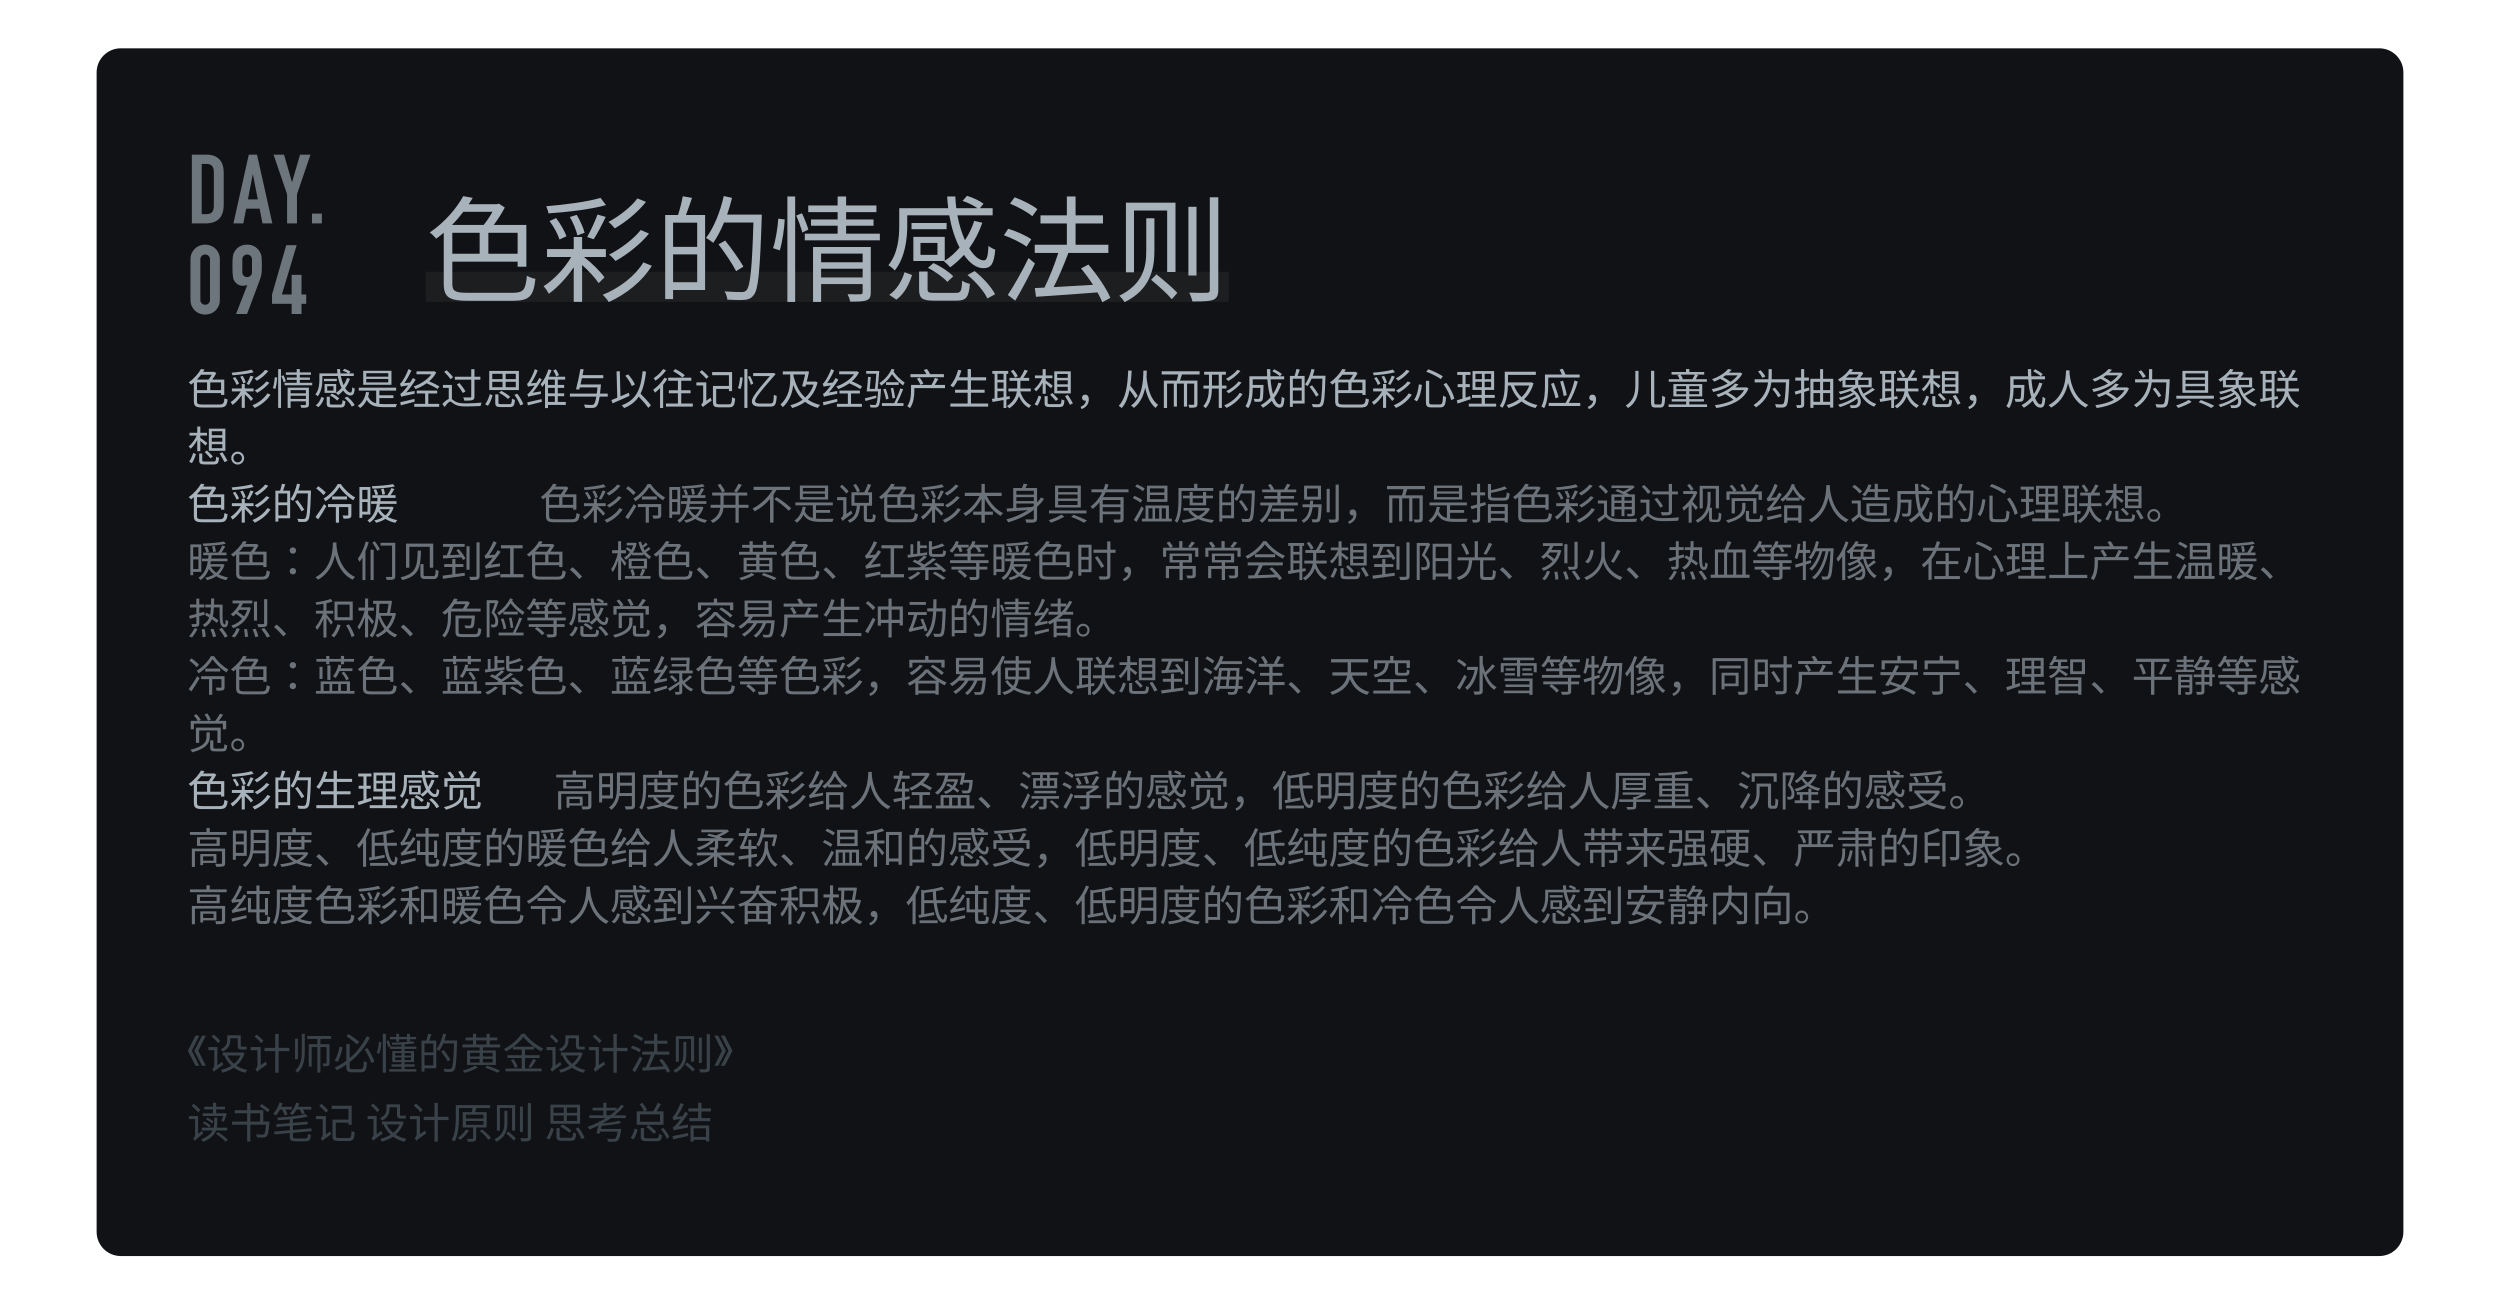
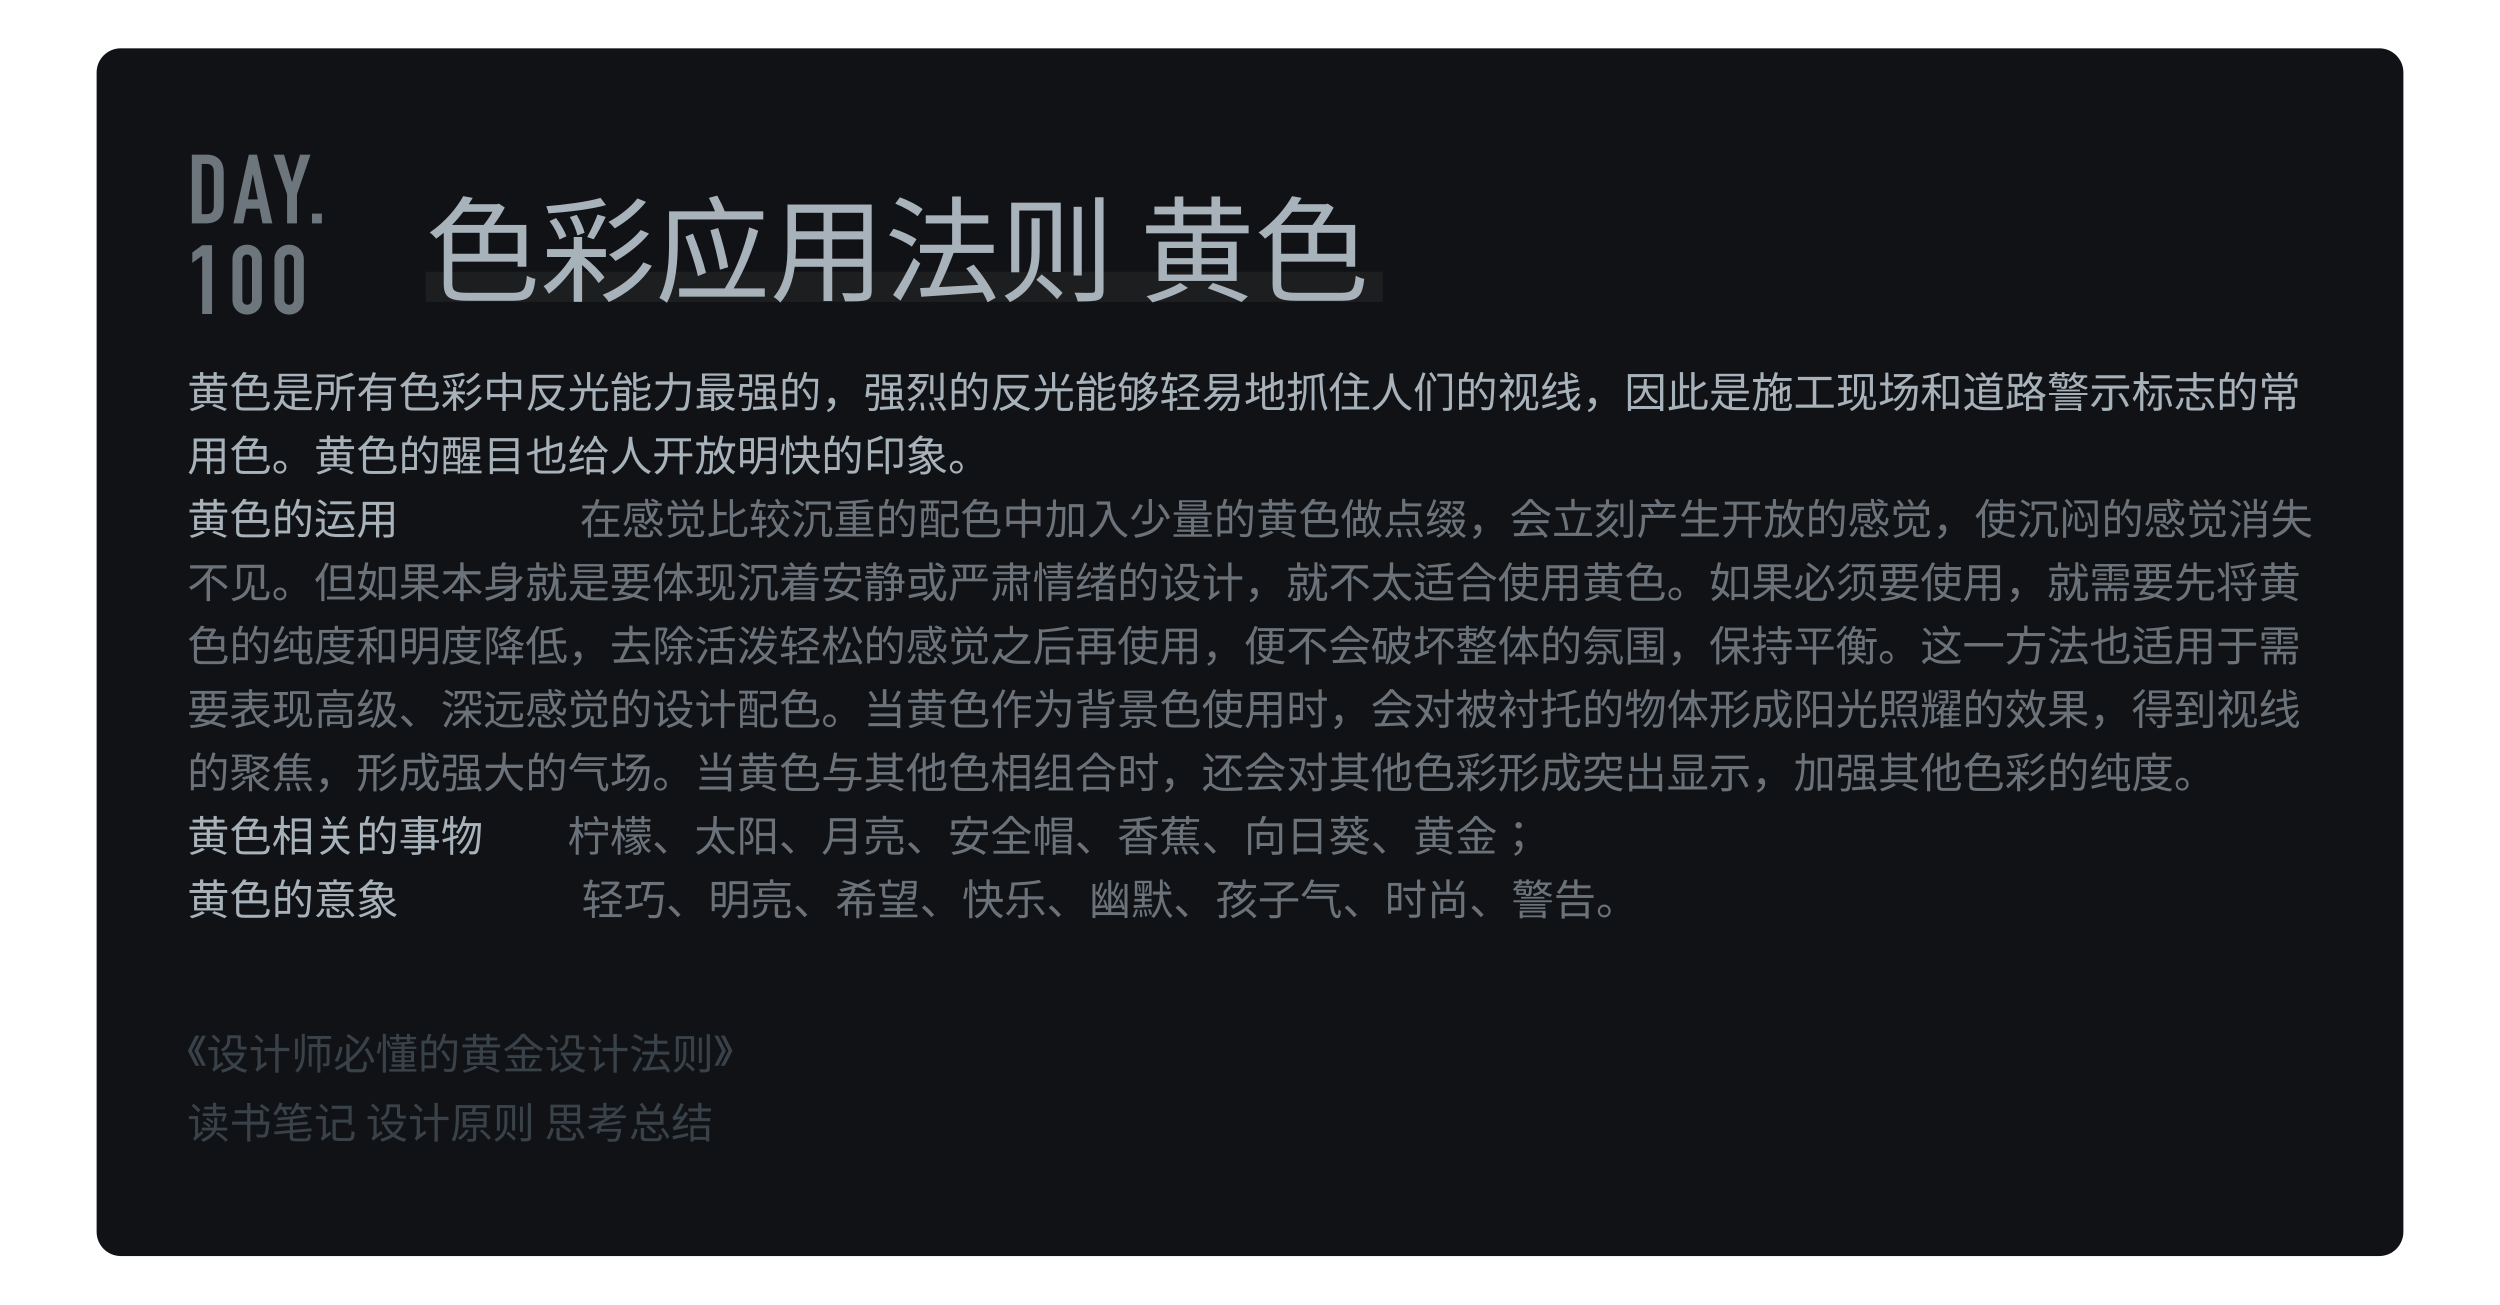
<svg xmlns="http://www.w3.org/2000/svg" width="828px" height="432px" viewBox="0 0 828 432" version="1.1">
-   <g id="94" stroke="none" stroke-width="1" fill="none" fill-rule="evenodd">
+   <g id="100" stroke="none" stroke-width="1" fill="none" fill-rule="evenodd">
    <g id="编组" transform="translate(32, 16)">
      <rect id="矩形" fill="#101216" x="0" y="0" width="764" height="400" rx="8" />
-       <path d="M31.536,58 L31.536,35.216 L36.368,35.216 C38.245,35.216 39.669,35.728 40.64,36.752 C41.611,37.776 42.096,39.227 42.096,41.104 L42.096,51.76 C42.096,53.893 41.579,55.467 40.544,56.48 C39.509,57.493 38.021,58 36.08,58 L31.536,58 Z M34.8,38.288 L34.8,54.928 L36.304,54.928 C37.221,54.928 37.872,54.699 38.256,54.24 C38.64,53.781 38.832,53.061 38.832,52.08 L38.832,41.104 C38.832,40.208 38.651,39.515 38.288,39.024 C37.925,38.533 37.264,38.288 36.304,38.288 L34.8,38.288 Z M53.376,50.032 L51.776,41.776 L51.712,41.776 L50.112,50.032 L53.376,50.032 Z M45.312,58 L50.4,35.216 L53.12,35.216 L58.208,58 L54.944,58 L53.984,53.104 L49.536,53.104 L48.576,58 L45.312,58 Z M63.088,58 L63.088,48.368 L58.608,35.216 L62.064,35.216 L64.688,44.272 L64.752,44.272 L67.376,35.216 L70.832,35.216 L66.352,48.368 L66.352,58 L63.088,58 Z M71.328,58 L71.328,54.736 L74.592,54.736 L74.592,58 L71.328,58 Z M31.088,69.92 C31.088,69.152 31.221,68.469 31.488,67.872 C31.755,67.275 32.112,66.763 32.56,66.336 C33.008,65.909 33.525,65.584 34.112,65.36 C34.699,65.136 35.312,65.024 35.952,65.024 C36.592,65.024 37.205,65.136 37.792,65.36 C38.379,65.584 38.896,65.909 39.344,66.336 C39.792,66.763 40.149,67.275 40.416,67.872 C40.683,68.469 40.816,69.152 40.816,69.92 L40.816,83.296 C40.816,84.064 40.683,84.747 40.416,85.344 C40.149,85.941 39.792,86.453 39.344,86.88 C38.896,87.307 38.379,87.632 37.792,87.856 C37.205,88.08 36.592,88.192 35.952,88.192 C35.312,88.192 34.699,88.08 34.112,87.856 C33.525,87.632 33.008,87.307 32.56,86.88 C32.112,86.453 31.755,85.941 31.488,85.344 C31.221,84.747 31.088,84.064 31.088,83.296 L31.088,69.92 Z M34.352,83.296 C34.352,83.765 34.501,84.155 34.8,84.464 C35.099,84.773 35.483,84.928 35.952,84.928 C36.421,84.928 36.805,84.773 37.104,84.464 C37.403,84.155 37.552,83.765 37.552,83.296 L37.552,69.92 C37.552,69.451 37.403,69.061 37.104,68.752 C36.805,68.443 36.421,68.288 35.952,68.288 C35.483,68.288 35.099,68.443 34.8,68.752 C34.501,69.061 34.352,69.451 34.352,69.92 L34.352,83.296 Z M46.176,88 L49.888,78.432 L49.824,78.368 C49.717,78.453 49.552,78.523 49.328,78.576 C49.104,78.629 48.811,78.656 48.448,78.656 C47.872,78.656 47.339,78.517 46.848,78.24 C46.357,77.963 45.973,77.611 45.696,77.184 C45.547,76.971 45.429,76.741 45.344,76.496 C45.259,76.251 45.195,75.936 45.152,75.552 C45.099,75.232 45.06,74.842 45.036,74.381 L45.024,74.096 C45.008,73.656 44.998,73.129 44.994,72.515 L44.992,71.872 C44.992,71.232 45,70.69 45.016,70.246 L45.024,70.032 C45.041,69.648 45.072,69.308 45.116,69.013 L45.152,68.8 C45.195,68.48 45.264,68.203 45.36,67.968 C45.456,67.733 45.579,67.488 45.728,67.232 C46.155,66.528 46.725,65.984 47.44,65.6 C48.155,65.216 48.96,65.024 49.856,65.024 C50.752,65.024 51.552,65.221 52.256,65.616 C52.96,66.011 53.525,66.549 53.952,67.232 C54.101,67.488 54.229,67.733 54.336,67.968 C54.443,68.203 54.528,68.48 54.592,68.8 C54.635,69.141 54.667,69.552 54.688,70.032 L54.704,70.476 C54.715,70.873 54.72,71.339 54.72,71.872 L54.714,72.71 C54.709,73.052 54.7,73.354 54.688,73.616 L54.657,74.133 C54.639,74.375 54.618,74.592 54.592,74.784 C54.528,75.125 54.459,75.429 54.384,75.696 C54.309,75.963 54.219,76.245 54.112,76.544 L49.824,88 L46.176,88 Z M48.256,74.144 C48.256,74.635 48.416,75.029 48.736,75.328 C49.056,75.627 49.429,75.776 49.856,75.776 C50.283,75.776 50.656,75.627 50.976,75.328 C51.296,75.029 51.456,74.635 51.456,74.144 L51.456,69.92 C51.456,69.429 51.296,69.035 50.976,68.736 C50.656,68.437 50.283,68.288 49.856,68.288 C49.429,68.288 49.056,68.437 48.736,68.736 C48.416,69.035 48.256,69.429 48.256,69.92 L48.256,74.144 Z M64.592,88 L64.592,84.608 L58.096,84.608 L58.096,81.536 L62.8,65.216 L66.256,65.216 L61.36,81.536 L64.592,81.536 L64.592,75.04 L67.856,75.04 L67.856,81.536 L69.424,81.536 L69.424,84.608 L67.856,84.608 L67.856,88 L64.592,88 Z" id="DAY.094" fill="#6E767D" fill-rule="nonzero" />
+       <path d="M31.536,58 L31.536,35.216 L36.368,35.216 C38.245,35.216 39.669,35.728 40.64,36.752 C41.611,37.776 42.096,39.227 42.096,41.104 L42.096,51.76 C42.096,53.893 41.579,55.467 40.544,56.48 C39.509,57.493 38.021,58 36.08,58 L31.536,58 Z M34.8,38.288 L34.8,54.928 L36.304,54.928 C37.221,54.928 37.872,54.699 38.256,54.24 C38.64,53.781 38.832,53.061 38.832,52.08 L38.832,41.104 C38.832,40.208 38.651,39.515 38.288,39.024 C37.925,38.533 37.264,38.288 36.304,38.288 L34.8,38.288 Z M53.376,50.032 L51.776,41.776 L51.712,41.776 L50.112,50.032 L53.376,50.032 Z M45.312,58 L50.4,35.216 L53.12,35.216 L58.208,58 L54.944,58 L53.984,53.104 L49.536,53.104 L48.576,58 L45.312,58 Z M63.088,58 L63.088,48.368 L58.608,35.216 L62.064,35.216 L64.688,44.272 L64.752,44.272 L67.376,35.216 L70.832,35.216 L66.352,48.368 L66.352,58 L63.088,58 Z M71.328,58 L71.328,54.736 L74.592,54.736 L74.592,58 L71.328,58 Z M49.856,65.024 C50.496,65.024 51.109,65.136 51.696,65.36 C52.283,65.584 52.8,65.909 53.248,66.336 C53.696,66.763 54.053,67.275 54.32,67.872 C54.587,68.469 54.72,69.152 54.72,69.92 L54.72,83.296 C54.72,84.064 54.587,84.747 54.32,85.344 C54.053,85.941 53.696,86.453 53.248,86.88 C52.8,87.307 52.283,87.632 51.696,87.856 C51.109,88.08 50.496,88.192 49.856,88.192 C49.216,88.192 48.603,88.08 48.016,87.856 C47.429,87.632 46.912,87.307 46.464,86.88 C46.016,86.453 45.659,85.941 45.392,85.344 C45.125,84.747 44.992,84.064 44.992,83.296 L44.992,69.92 C44.992,69.152 45.125,68.469 45.392,67.872 C45.659,67.275 46.016,66.763 46.464,66.336 C46.912,65.909 47.429,65.584 48.016,65.36 C48.603,65.136 49.216,65.024 49.856,65.024 Z M63.76,65.024 C64.4,65.024 65.013,65.136 65.6,65.36 C66.187,65.584 66.704,65.909 67.152,66.336 C67.6,66.763 67.957,67.275 68.224,67.872 C68.491,68.469 68.624,69.152 68.624,69.92 L68.624,83.296 C68.624,84.064 68.491,84.747 68.224,85.344 C67.957,85.941 67.6,86.453 67.152,86.88 C66.704,87.307 66.187,87.632 65.6,87.856 C65.013,88.08 64.4,88.192 63.76,88.192 C63.12,88.192 62.507,88.08 61.92,87.856 C61.333,87.632 60.816,87.307 60.368,86.88 C59.92,86.453 59.563,85.941 59.296,85.344 C59.029,84.747 58.896,84.064 58.896,83.296 L58.896,69.92 C58.896,69.152 59.029,68.469 59.296,67.872 C59.563,67.275 59.92,66.763 60.368,66.336 C60.816,65.909 61.333,65.584 61.92,65.36 C62.507,65.136 63.12,65.024 63.76,65.024 Z M38.224,65.216 L38.224,88 L34.96,88 L34.96,68.672 L31.696,71.072 L31.696,67.616 L34.96,65.216 L38.224,65.216 Z M49.856,68.288 C49.387,68.288 49.003,68.443 48.704,68.752 C48.405,69.061 48.256,69.451 48.256,69.92 L48.256,83.296 C48.256,83.765 48.405,84.155 48.704,84.464 C49.003,84.773 49.387,84.928 49.856,84.928 C50.325,84.928 50.709,84.773 51.008,84.464 C51.307,84.155 51.456,83.765 51.456,83.296 L51.456,69.92 C51.456,69.451 51.307,69.061 51.008,68.752 C50.709,68.443 50.325,68.288 49.856,68.288 Z M63.76,68.288 C63.291,68.288 62.907,68.443 62.608,68.752 C62.309,69.061 62.16,69.451 62.16,69.92 L62.16,69.92 L62.16,83.296 C62.16,83.765 62.309,84.155 62.608,84.464 C62.907,84.773 63.291,84.928 63.76,84.928 C64.229,84.928 64.613,84.773 64.912,84.464 C65.211,84.155 65.36,83.765 65.36,83.296 L65.36,83.296 L65.36,69.92 C65.36,69.451 65.211,69.061 64.912,68.752 C64.613,68.443 64.229,68.288 63.76,68.288 Z" id="DAY.100" fill="#6E767D" fill-rule="nonzero" />
    </g>
-     <rect id="矩形" fill="#1D1E1F" x="141" y="90" width="266" height="10" />
-     <text id="色彩的情感法则" font-family="PingFangSC-Semibold, PingFang SC" font-size="38" font-weight="500" line-spacing="38" fill="#A8B2BA">
-       <tspan x="141" y="97">色彩的情感法则</tspan>
+     <rect id="矩形" fill="#1D1E1F" x="141" y="90" width="317" height="10" />
+     <text id="色彩应用法则-黄色" font-family="PingFangSC-Semibold, PingFang SC" font-size="38" font-weight="500" line-spacing="38" fill="#A8B2BA">
+       <tspan x="141" y="97">色彩应用法则 黄色</tspan>
    </text>
-     <text id="色彩情感是经过思维与以往记忆及经验产生联" font-family="PingFangSC-Regular, PingFang SC" font-size="14" font-weight="normal" line-spacing="19" fill="#A8B2BA">
-       <tspan x="62" y="134">色彩情感是经过思维与以往记忆及经验产生联想，从而形成的色彩心理反应，儿童多为抽象联想，成人多为具象联</tspan>
-       <tspan x="62" y="153">想。</tspan>
-       <tspan x="62" y="172" font-family="PingFangSC-Medium, PingFang SC" font-weight="400">色彩的冷暖 </tspan>
-       <tspan x="136.662" y="172">         </tspan>
-       <tspan x="178.62" y="172" fill-opacity="0.6">色彩冷暖并不是说色彩本身具有温度的差别，而是指色彩通过视觉给人造成的心理联想。</tspan>
-       <tspan x="62" y="191" fill-opacity="0.6">暖色：人们见到红色、橙色、黄色、红紫等暖色时，常常会联想到阳光、烈火、热血等物像，在心理上产生温暖、</tspan>
-       <tspan x="62" y="210" fill-opacity="0.6">热烈、积极、危险等感觉，容易产生冲动的情绪。</tspan>
-       <tspan x="62" y="229" fill-opacity="0.6">冷色：蓝色、蓝紫色、蓝绿色等色彩，容易使人联想到海洋、天空、冰雪等物像，同时产生安宁、理智、平静等感</tspan>
-       <tspan x="62" y="248" fill-opacity="0.6">觉。</tspan>
-       <tspan x="62" y="267" font-family="PingFangSC-Medium, PingFang SC" font-weight="400">色彩的生理感觉</tspan>
-       <tspan x="160" y="267">     </tspan>
-       <tspan x="183.31" y="267" fill-opacity="0.6">高明度的色彩给人轻盈、漂浮的感觉，低明度的色彩给人厚重、沉降的感受。</tspan>
-       <tspan x="62" y="286" fill-opacity="0.6">高明度、低纯度的暖色给人柔软、温和的感受，低明度、低纯度的色彩给人带来强硬、严肃的印象。</tspan>
-       <tspan x="62" y="305" fill-opacity="0.6">高纯度色彩和暖色令人感到兴奋积极，低纯度、低明度的色彩和冷色令人感到安静内向。</tspan>
+     <text id="黄色是所有色彩中反光能力最强的，强烈的反" font-family="PingFangSC-Regular, PingFang SC" font-size="14" font-weight="normal" line-spacing="21" fill="#A8B2BA">
+       <tspan x="62" y="135">黄色是所有色彩中反光能力最强的，强烈的反光能够轻易地抓住人们的视线，因此是施工现场和道路警示标志的常</tspan>
+       <tspan x="62" y="156">用色。黄色的醒目也给人开放明快的印象。</tspan>
+       <tspan x="62" y="177" font-family="PingFangSC-Medium, PingFang SC" font-weight="400">黄色的运用</tspan>
+       <tspan x="132" y="177">           </tspan>
+       <tspan x="192" y="177" fill-opacity="0.6">在感觉比较沉重的配色中加入少量的黄色做点缀，会立刻产生开放的感觉，使沉闷的感觉消失</tspan>
+       <tspan x="62" y="198" fill-opacity="0.6">不见。但如果本身就是要体现沉着安静或严肃情绪的设计，就不太适合使用黄色。如果必须要使用，就需要先将黄</tspan>
+       <tspan x="62" y="219" fill-opacity="0.6">色的纯度和明度降低，去除活泼轻松的感觉之后再使用，便不会破坏整体的氛围，保持平衡。这一方法也适用于需</tspan>
+       <tspan x="62" y="240" fill-opacity="0.6">要表现高级、深远感觉的设计配色。当黄色作为背景色使用时，会对被衬托的物体形成阳光照耀的效果，得到视线</tspan>
+       <tspan x="62" y="261" fill-opacity="0.6">的聚焦，形成强大的气场。当黄色与其他色相组合时，还会对其他色彩形成突出显示，加强其他色彩的纯度。</tspan>
+       <tspan x="62" y="282" font-family="PingFangSC-Medium, PingFang SC" font-weight="400">黄色相关的事物</tspan>
+       <tspan x="160" y="282">      </tspan>
+       <tspan x="187.972" y="282" fill-opacity="0.6"> 柠檬、太阳、月亮、安全帽、香蕉、向日葵、黄金；</tspan>
+       <tspan x="62" y="303" font-family="PingFangSC-Medium, PingFang SC" font-weight="400">黄色的意象</tspan>
+       <tspan x="132" y="303">             </tspan>
+       <tspan x="192.606" y="303" fill-opacity="0.6">轻巧、明亮、希望、快乐、幽默、孩子气、时尚、警告。</tspan>
    </text>
    <text id="《设计师必懂的黄金设计法则》-读书笔记" font-family="PingFangSC-Regular, PingFang SC" font-size="14" font-weight="normal" line-spacing="24" fill="#3A4249">
      <tspan x="62" y="353">《设计师必懂的黄金设计法则》     </tspan>
      <tspan x="62" y="377">读书笔记 设计原则 思考总结</tspan>
    </text>
  </g>
</svg>
